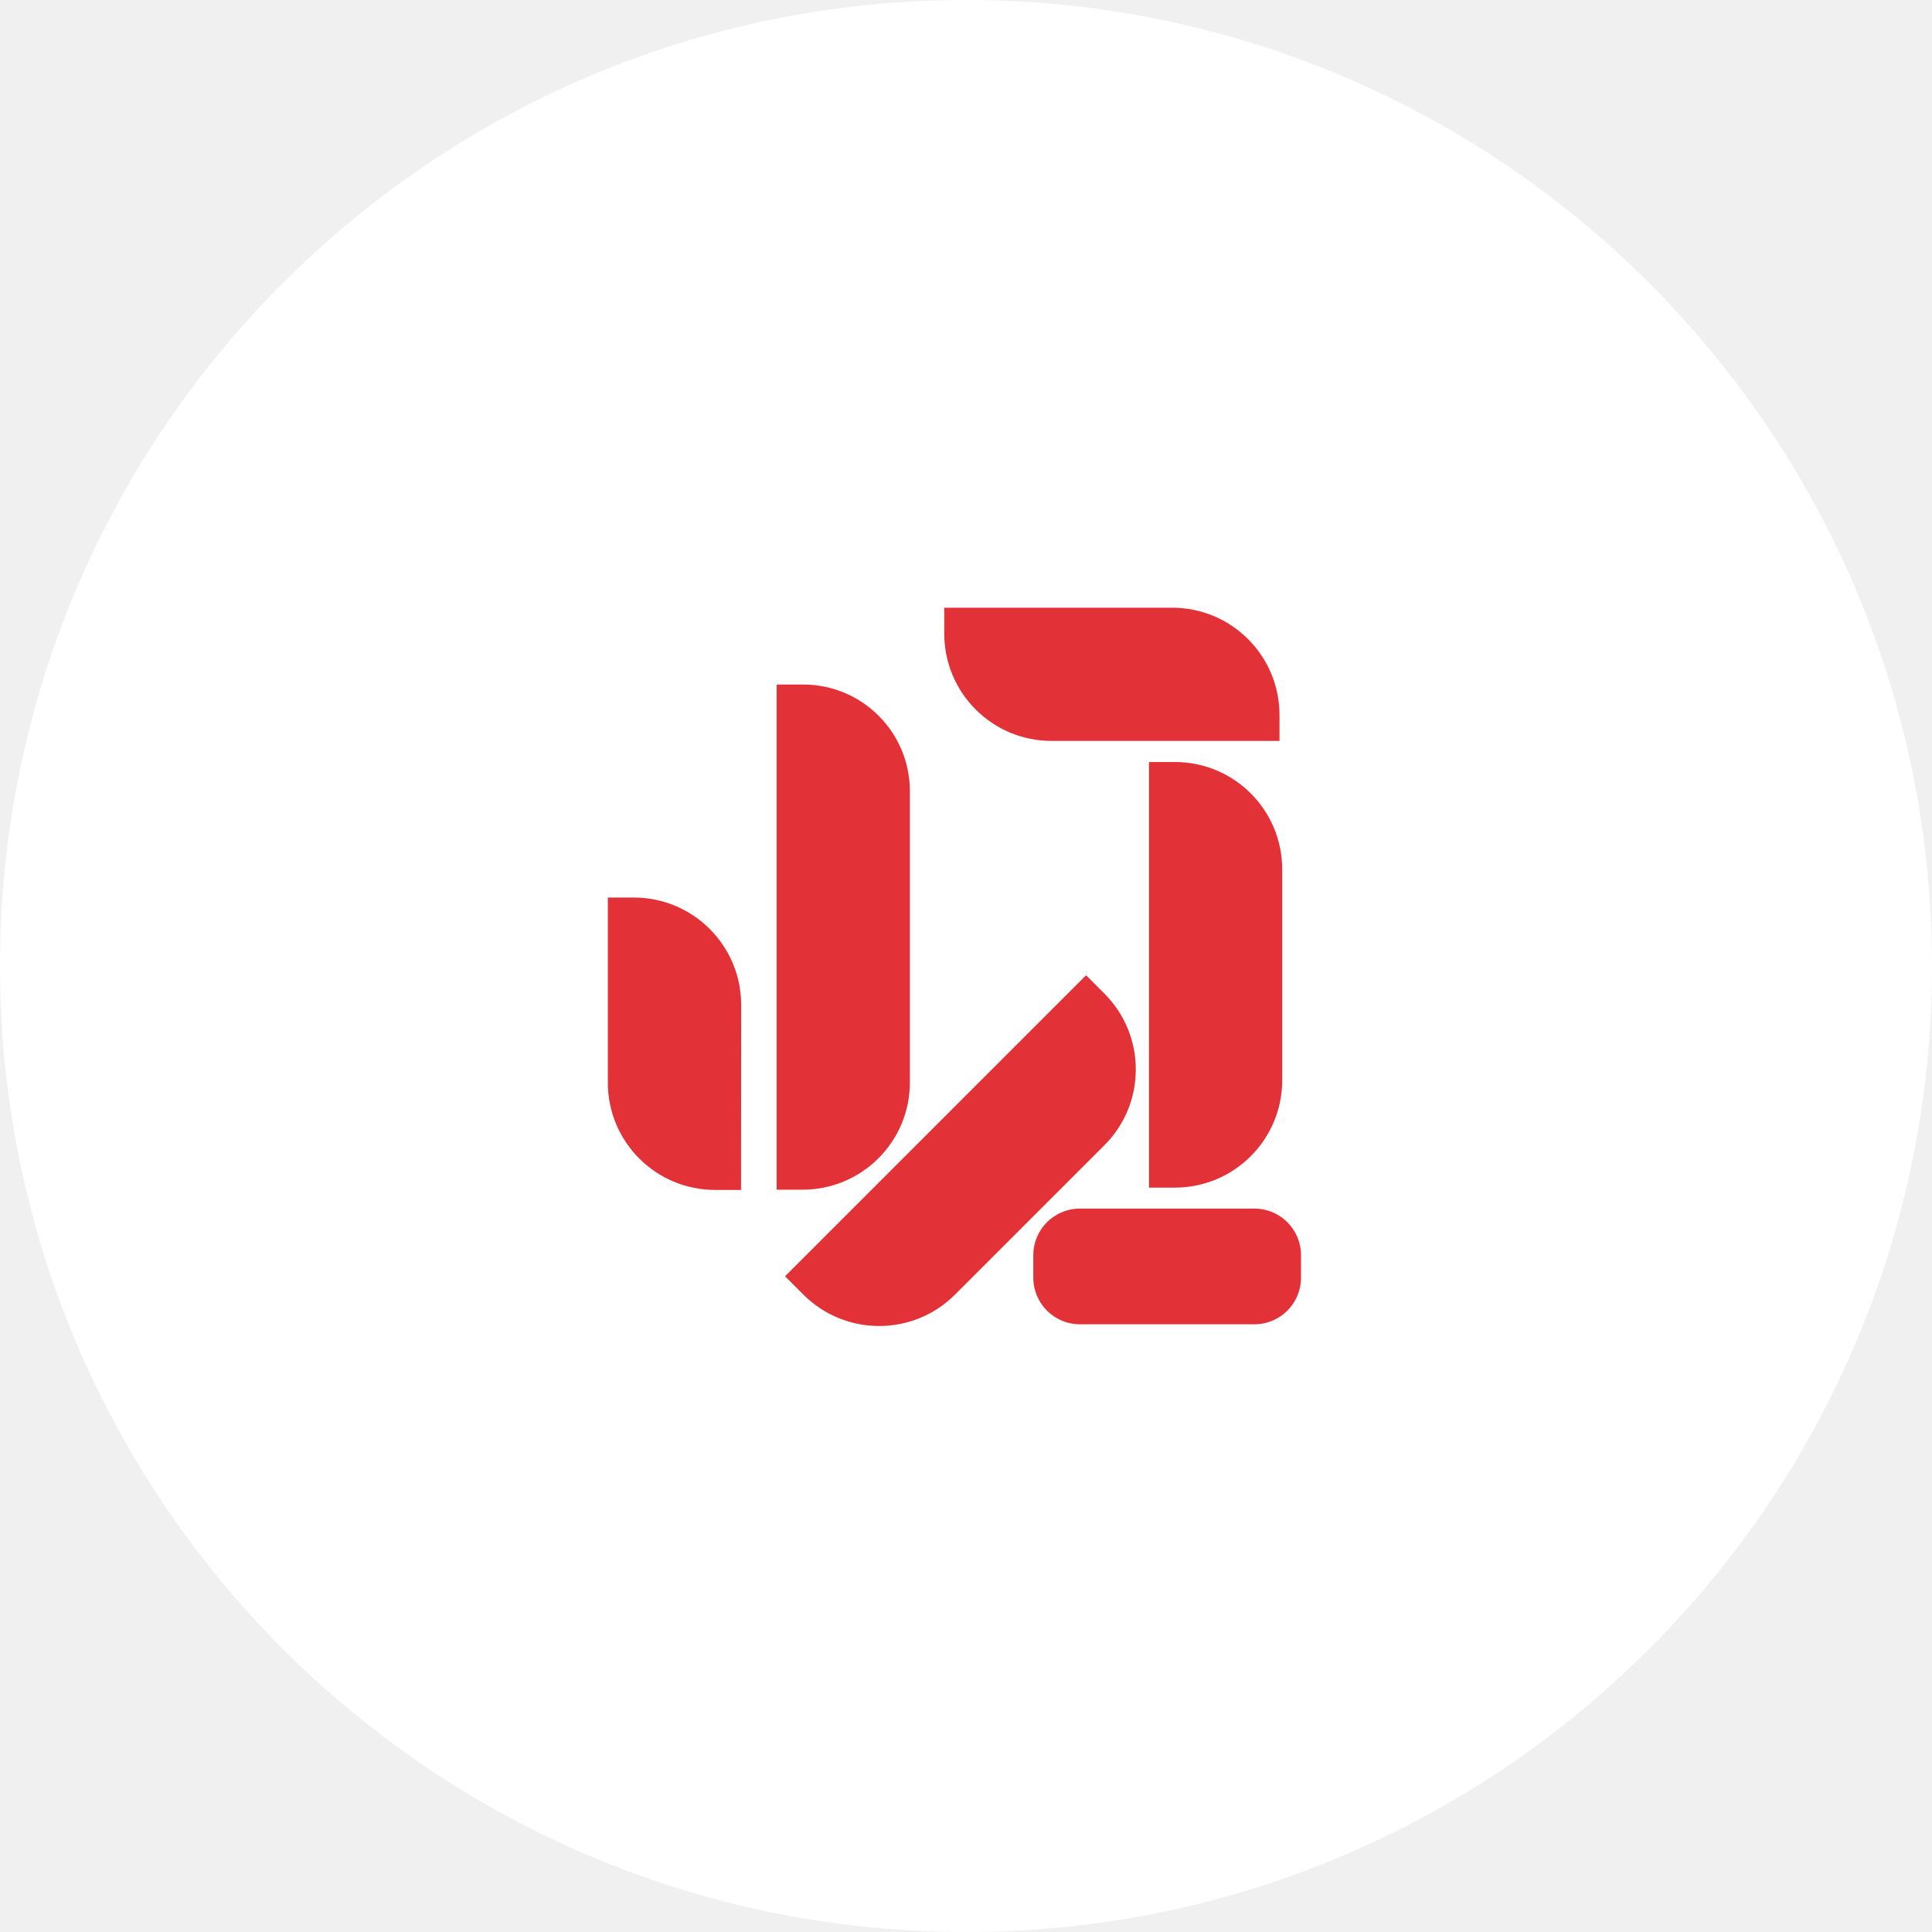
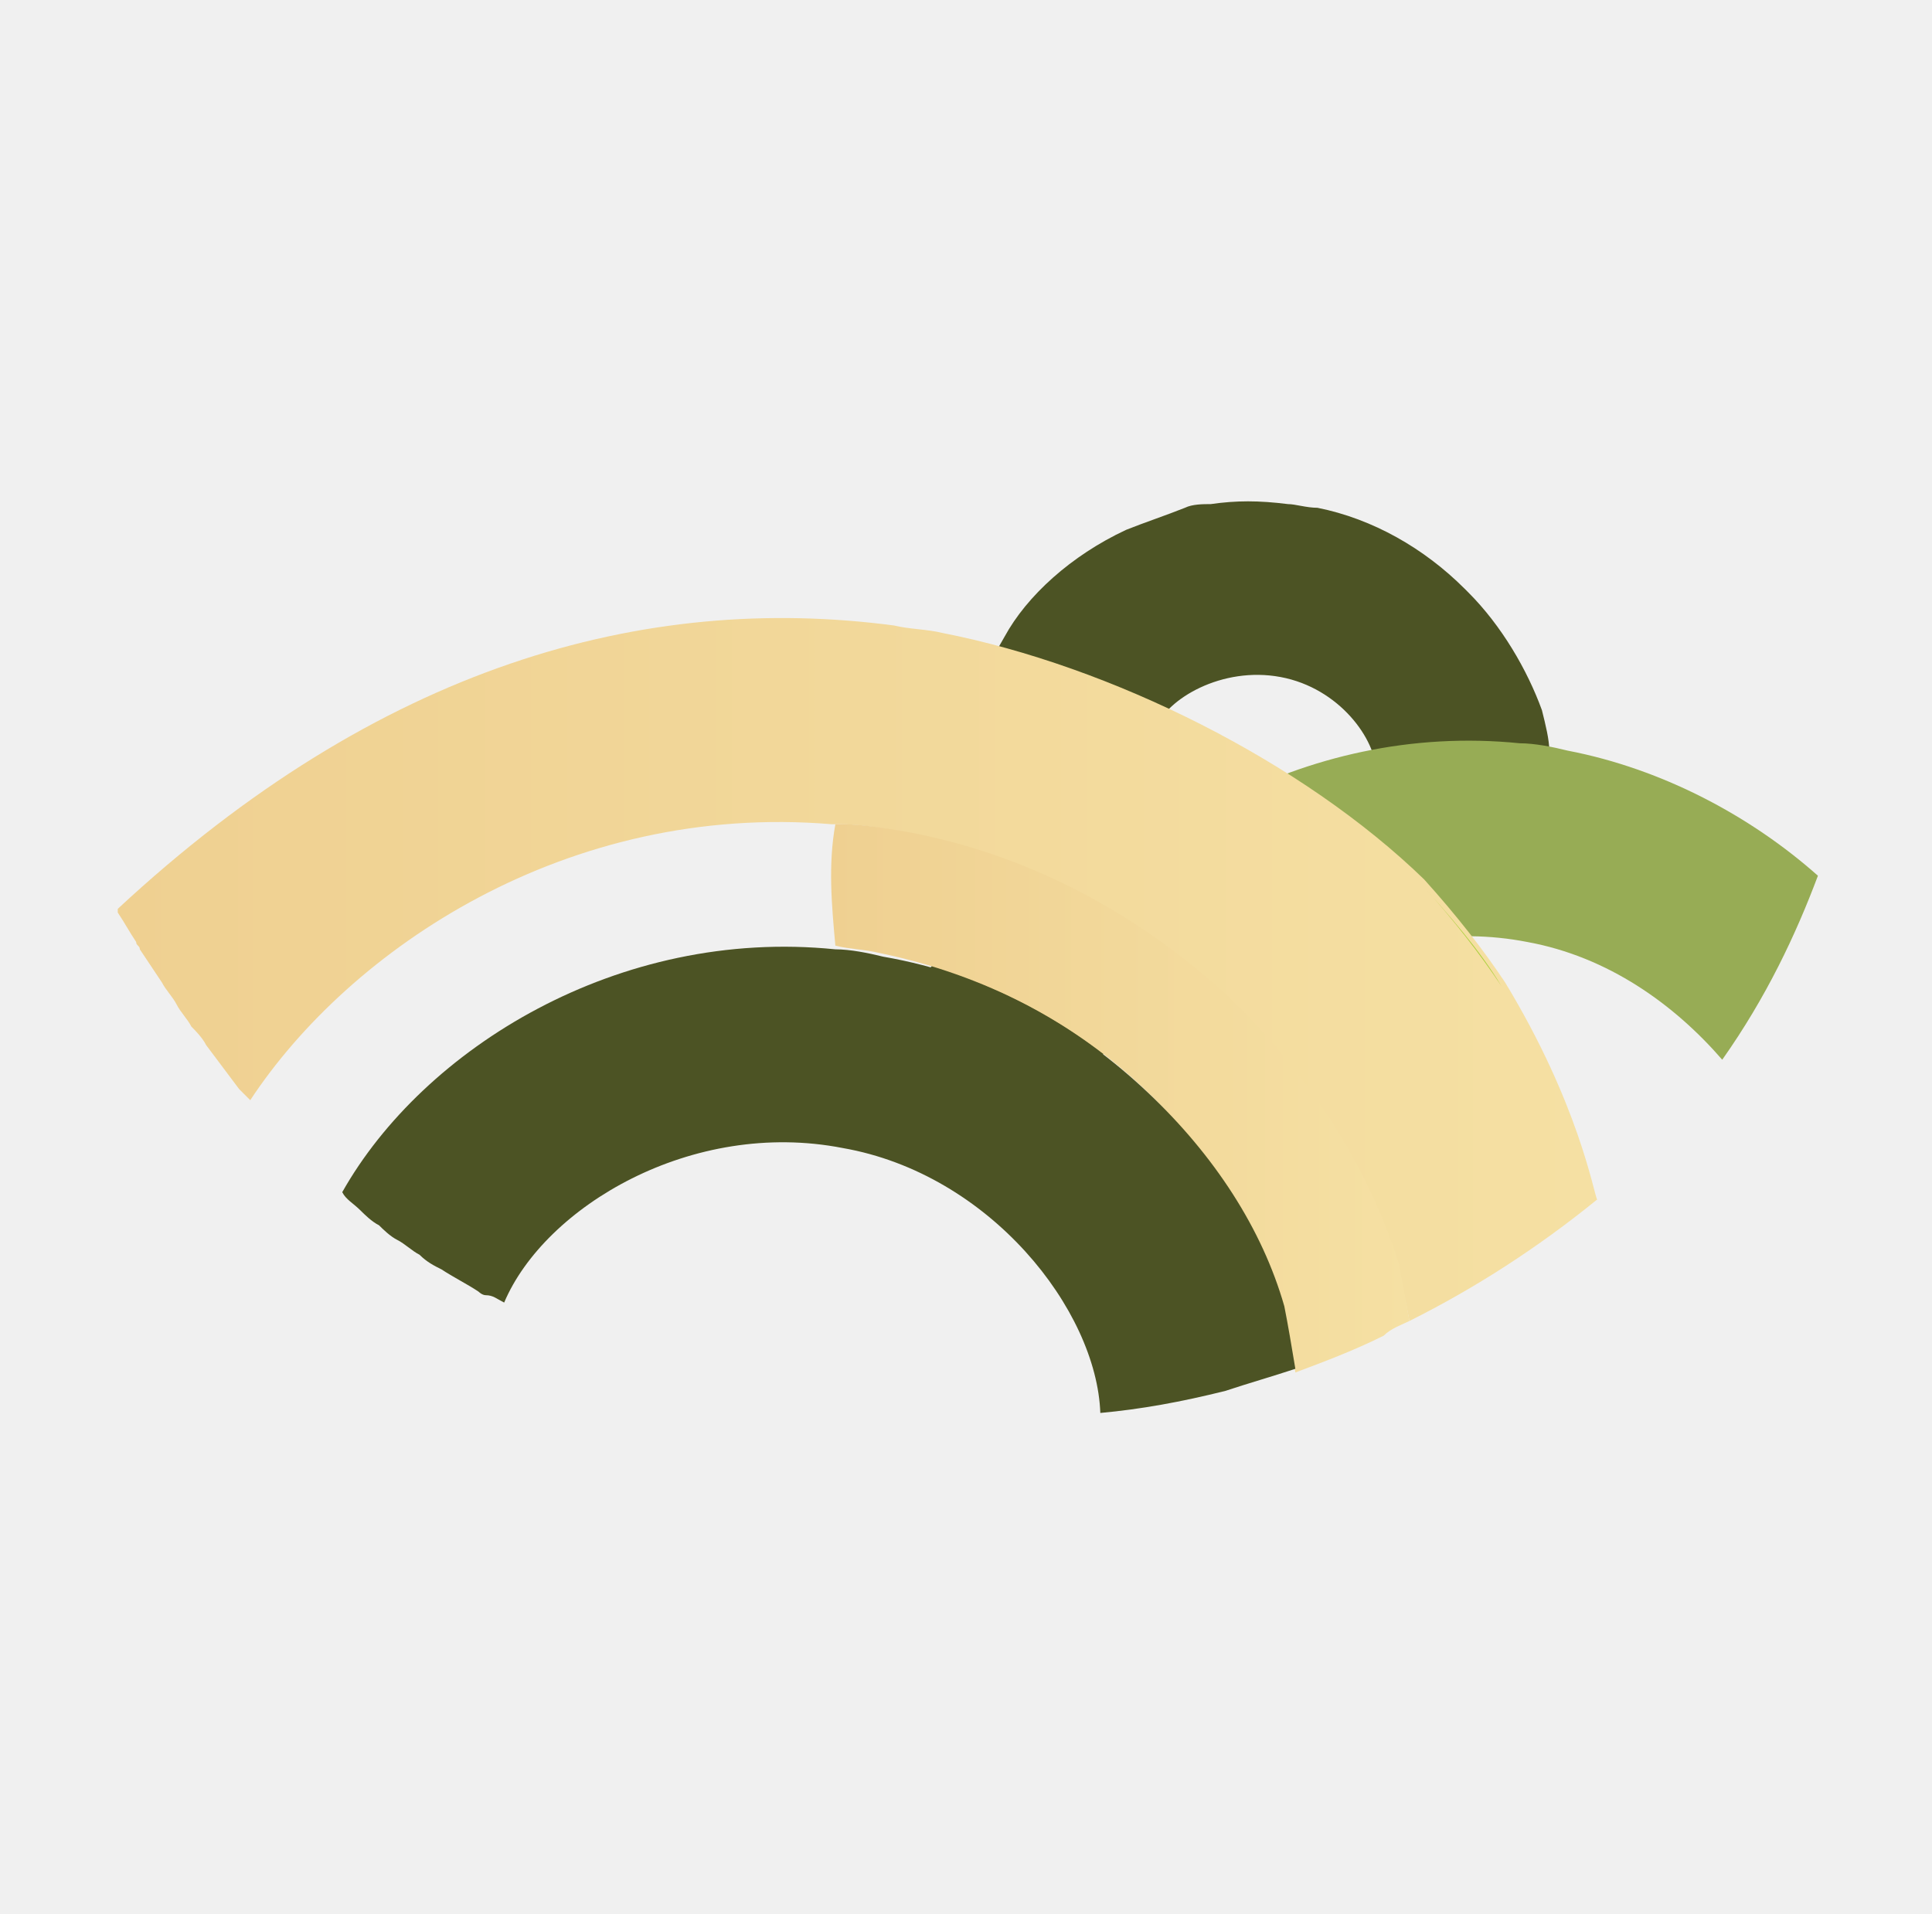
- <svg xmlns="http://www.w3.org/2000/svg" version="1.1" x="0px" y="0px" width="150.12px" height="150.12px" viewBox="0 0 150.12 150.12" style="enable-background:new 0 0 150.12 150.12;" xml:space="preserve">
+ <svg xmlns="http://www.w3.org/2000/svg" version="1.1" id="Layer_1" x="0px" y="0px" viewBox="0 0 52.5 52" style="enable-background:new 0 0 52.5 52;" xml:space="preserve">
  <style type="text/css">
- 	.st0{fill:#FFFFFF;}
- 	.st1{fill:#E33237;}
+ 	.st0{fill:#4C5324;}
+ 	.st1{fill:#ACD03D;}
+ 	.st2{fill:#97AC55;}
+ 	.st3{fill:url(#SVGID_1_);}
+ 	.st4{fill:url(#SVGID_2_);}
</style>
-   <defs>
- </defs>
-   <circle class="st0" cx="75.06" cy="75.06" r="75.06" />
  <g>
-     <path class="st1" d="M91.29,92.28l-2.01,0l0-33.07l2.01,0c4.61,0,8.34,3.73,8.34,8.34l0,16.39C99.63,88.55,95.89,92.28,91.29,92.28   z" />
-     <path class="st1" d="M62.42,100.59L61,99.17l23.39-23.39l1.42,1.42c3.26,3.26,3.26,8.54,0,11.79l-11.59,11.59   C70.96,103.85,65.68,103.85,62.42,100.59z" />
-     <path class="st1" d="M60.4,53.19l2.01,0c4.58,0,8.29,3.71,8.29,8.29l0,22.62c0,4.61-3.73,8.34-8.34,8.34h-2.01l0-39.21   C60.36,53.21,60.38,53.19,60.4,53.19z" />
-     <path class="st1" d="M57.58,92.46l-2.01,0c-4.61,0-8.34-3.73-8.34-8.34l0-14.38l2.02,0c4.6,0,8.34,3.73,8.34,8.34L57.58,92.46z" />
-     <path class="st1" d="M73.37,49.23l0-2.01l17.71,0c4.61,0,8.34,3.73,8.34,8.34l0,2.01l-17.71,0C77.1,57.57,73.37,53.84,73.37,49.23z   " />
-     <path class="st1" d="M83.91,93.91l13.56,0c2,0,3.62,1.62,3.62,3.62l0,1.75c0,2-1.62,3.62-3.62,3.62l-13.56,0   c-2,0-3.62-1.62-3.62-3.62l0-1.75C80.29,95.53,81.91,93.91,83.91,93.91z" />
+     <g>
+       <g>
+         <path class="st0" d="M26.9,18l0.4-0.7c0.6-1.1,1.8-2.2,3.3-2.9c0.5-0.2,1.1-0.4,1.6-0.6c0.2-0.1,0.5-0.1,0.7-0.1     c0.7-0.1,1.3-0.1,2.1,0c0.2,0,0.5,0.1,0.8,0.1c1.5,0.3,2.9,1.1,4,2.2l0.1,0.1c0.9,0.9,1.6,2.1,2,3.2c0.1,0.4,0.2,0.8,0.2,1.1     l0.1,0.8l-0.8,0.3c-0.3,0.1-0.7,0.2-1,0.3c-0.6,0.2-1.3,0.2-1.9,0.3l-1.1,0l0-1.1c0-0.9-1-2.3-2.6-2.6c-1.6-0.3-3.1,0.6-3.4,1.4     l-0.4,1l-1-0.5c-0.1,0-0.2-0.1-0.3-0.2c0,0-0.1,0-0.1-0.1c-0.2-0.1-0.4-0.2-0.5-0.3c-0.1-0.1-0.2-0.1-0.3-0.2l0,0     c-0.1-0.1-0.2-0.1-0.2-0.2c0,0-0.1,0-0.1-0.1L28,18.9c-0.1,0-0.1-0.1-0.1-0.1l-0.1-0.1c-0.1-0.1-0.2-0.1-0.2-0.2L26.9,18z" />
+       </g>
+     </g>
+     <g>
+       <g>
+         <path class="st0" d="M23.5,29.8l0.2-0.8c0.4-1.2,1.2-2.5,2.5-3.6c0.4-0.4,0.9-0.7,1.4-1c0.2-0.1,0.4-0.2,0.7-0.3     c0.6-0.2,1.3-0.4,2-0.5c0.2,0,0.5-0.1,0.8-0.1c1.5-0.1,3.1,0.3,4.4,1.1l0.1,0.1c1.1,0.7,2.1,1.6,2.7,2.7c0.2,0.3,0.4,0.7,0.5,1     l0.3,0.8l-0.7,0.5c-0.3,0.2-0.6,0.4-0.9,0.5c-0.6,0.3-1.2,0.5-1.8,0.7l-1,0.3l-0.3-1c-0.2-0.8-1.5-2-3.1-1.9     c-1.6,0.1-2.8,1.3-3,2.1L28,31.4L27,31.2c-0.1,0-0.2,0-0.3-0.1c0,0-0.1,0-0.1,0c-0.2-0.1-0.4-0.1-0.6-0.2c-0.1,0-0.3-0.1-0.4-0.1     l-0.1,0c-0.1,0-0.2-0.1-0.3-0.1c0,0-0.1,0-0.1,0l-0.4-0.2c-0.1,0-0.1-0.1-0.2-0.1l-0.1,0c-0.1,0-0.2-0.1-0.3-0.1L23.5,29.8z" />
+       </g>
+     </g>
+     <path class="st1" d="M29.2,27.5c-0.2,0-0.3,0-0.5,0c0,0,0,0,0-0.1c0,0,0,0,0,0C28.9,27.5,29.1,27.5,29.2,27.5z" />
+     <g>
+       <path class="st2" d="M49.4,23.8c-0.6,1.6-1.4,3.3-2.6,5c-1.3-1.5-3.1-2.8-5.3-3.2c-4.1-0.8-8.1,1.6-9.2,4.2    c-0.2-0.1-0.3-0.2-0.5-0.2c-0.1,0-0.2-0.1-0.2-0.1c-0.3-0.2-0.7-0.4-1-0.6c-0.2-0.1-0.4-0.2-0.6-0.4c-0.2-0.1-0.4-0.3-0.6-0.4    c-0.2-0.1-0.4-0.3-0.5-0.4c0,0,0,0,0,0c-0.2-0.1-0.4-0.3-0.5-0.4c-0.2-0.2-0.4-0.3-0.5-0.5c2.2-3.9,7.5-7.2,13.4-6.6    c0.4,0,0.9,0.1,1.3,0.2C45.2,20.9,47.6,22.2,49.4,23.8z" />
+       <g>
+         <linearGradient id="SVGID_1_" gradientUnits="userSpaceOnUse" x1="3.11" y1="26.369" x2="43.373" y2="26.369">
+           <stop offset="0" style="stop-color:#EFD091" />
+           <stop offset="1" style="stop-color:#F5E0A3" />
+         </linearGradient>
+         <path class="st3" d="M43.4,32.6C43.4,32.6,43.4,32.6,43.4,32.6c-1.6,1.3-3.3,2.4-5.1,3.3c-0.1-0.5-0.2-1.1-0.4-1.6     c-0.8-2.5-2.3-4.9-4.3-6.9l0,0l-0.3-0.3c-2.5-2.3-5.5-3.9-8.8-4.5c-0.6-0.1-1.1-0.2-1.7-0.2c-0.1,0-0.1,0-0.2,0     c-7.2-0.6-13.1,3.4-15.8,7.5c-0.1-0.1-0.2-0.2-0.3-0.3c-0.3-0.4-0.6-0.8-0.9-1.2c-0.1-0.2-0.3-0.4-0.4-0.5     c-0.1-0.2-0.3-0.4-0.4-0.6c-0.1-0.2-0.3-0.4-0.4-0.6c-0.2-0.3-0.4-0.6-0.6-0.9c0-0.1-0.1-0.1-0.1-0.2c-0.2-0.3-0.3-0.5-0.5-0.8     c0,0,0,0,0-0.1c7.1-6.6,14.3-8.6,21.1-7.7c0.4,0.1,0.9,0.1,1.3,0.2c4.6,0.9,9.8,3.5,13.1,6.7c0.9,1,1.6,1.9,2.2,2.8     C42.9,30,43.3,32.4,43.4,32.6z" />
+         <linearGradient id="SVGID_2_" gradientUnits="userSpaceOnUse" x1="22.521" y1="29.808" x2="38.322" y2="29.808">
+           <stop offset="0" style="stop-color:#EFD091" />
+           <stop offset="1" style="stop-color:#F5E0A3" />
+         </linearGradient>
+         <path class="st4" d="M38.3,35.9c-0.2,0.1-0.5,0.2-0.7,0.4c-0.8,0.4-1.6,0.7-2.4,1c-0.1-0.6-0.2-1.3-0.4-1.9     c-0.7-2-1.9-4.1-3.7-5.8c0,0,0,0,0,0c-1.9-1.8-4.3-3.1-7.2-3.7c-0.4-0.1-0.8-0.1-1.2-0.2c-0.1-1.1-0.2-2.2,0-3.3     c0.1,0,0.1,0,0.2,0c0.5,0,1.1,0.1,1.7,0.2c3.3,0.6,6.3,2.2,8.8,4.5l0.3,0.3l0,0c2,2,3.5,4.4,4.3,6.9     C38.1,34.8,38.2,35.3,38.3,35.9z" />
+         <path class="st1" d="M40.8,26.8c-0.6-0.9-1.3-1.8-2.2-2.8C39.4,24.9,40.2,25.8,40.8,26.8z" />
+         <path class="st0" d="M35.2,37.2c-0.6,0.2-1.3,0.4-1.9,0.6c-1.2,0.3-2.3,0.5-3.4,0.6c-0.1-2.8-3-6.5-7-7.2     c-4.1-0.8-8.1,1.6-9.2,4.2c-0.2-0.1-0.3-0.2-0.5-0.2c-0.1,0-0.2-0.1-0.2-0.1c-0.3-0.2-0.7-0.4-1-0.6c-0.2-0.1-0.4-0.2-0.6-0.4     c-0.2-0.1-0.4-0.3-0.6-0.4c-0.2-0.1-0.4-0.3-0.5-0.4c0,0,0,0,0,0c-0.2-0.1-0.4-0.3-0.5-0.4c-0.2-0.2-0.4-0.3-0.5-0.5     c2.2-3.9,7.5-7.2,13.4-6.6c0.4,0,0.9,0.1,1.3,0.2c2.9,0.5,5.3,1.9,7.2,3.7c0,0,0,0,0,0c1.8,1.7,3.1,3.7,3.7,5.8     C35,36,35.1,36.6,35.2,37.2z" />
+       </g>
+     </g>
  </g>
</svg>
